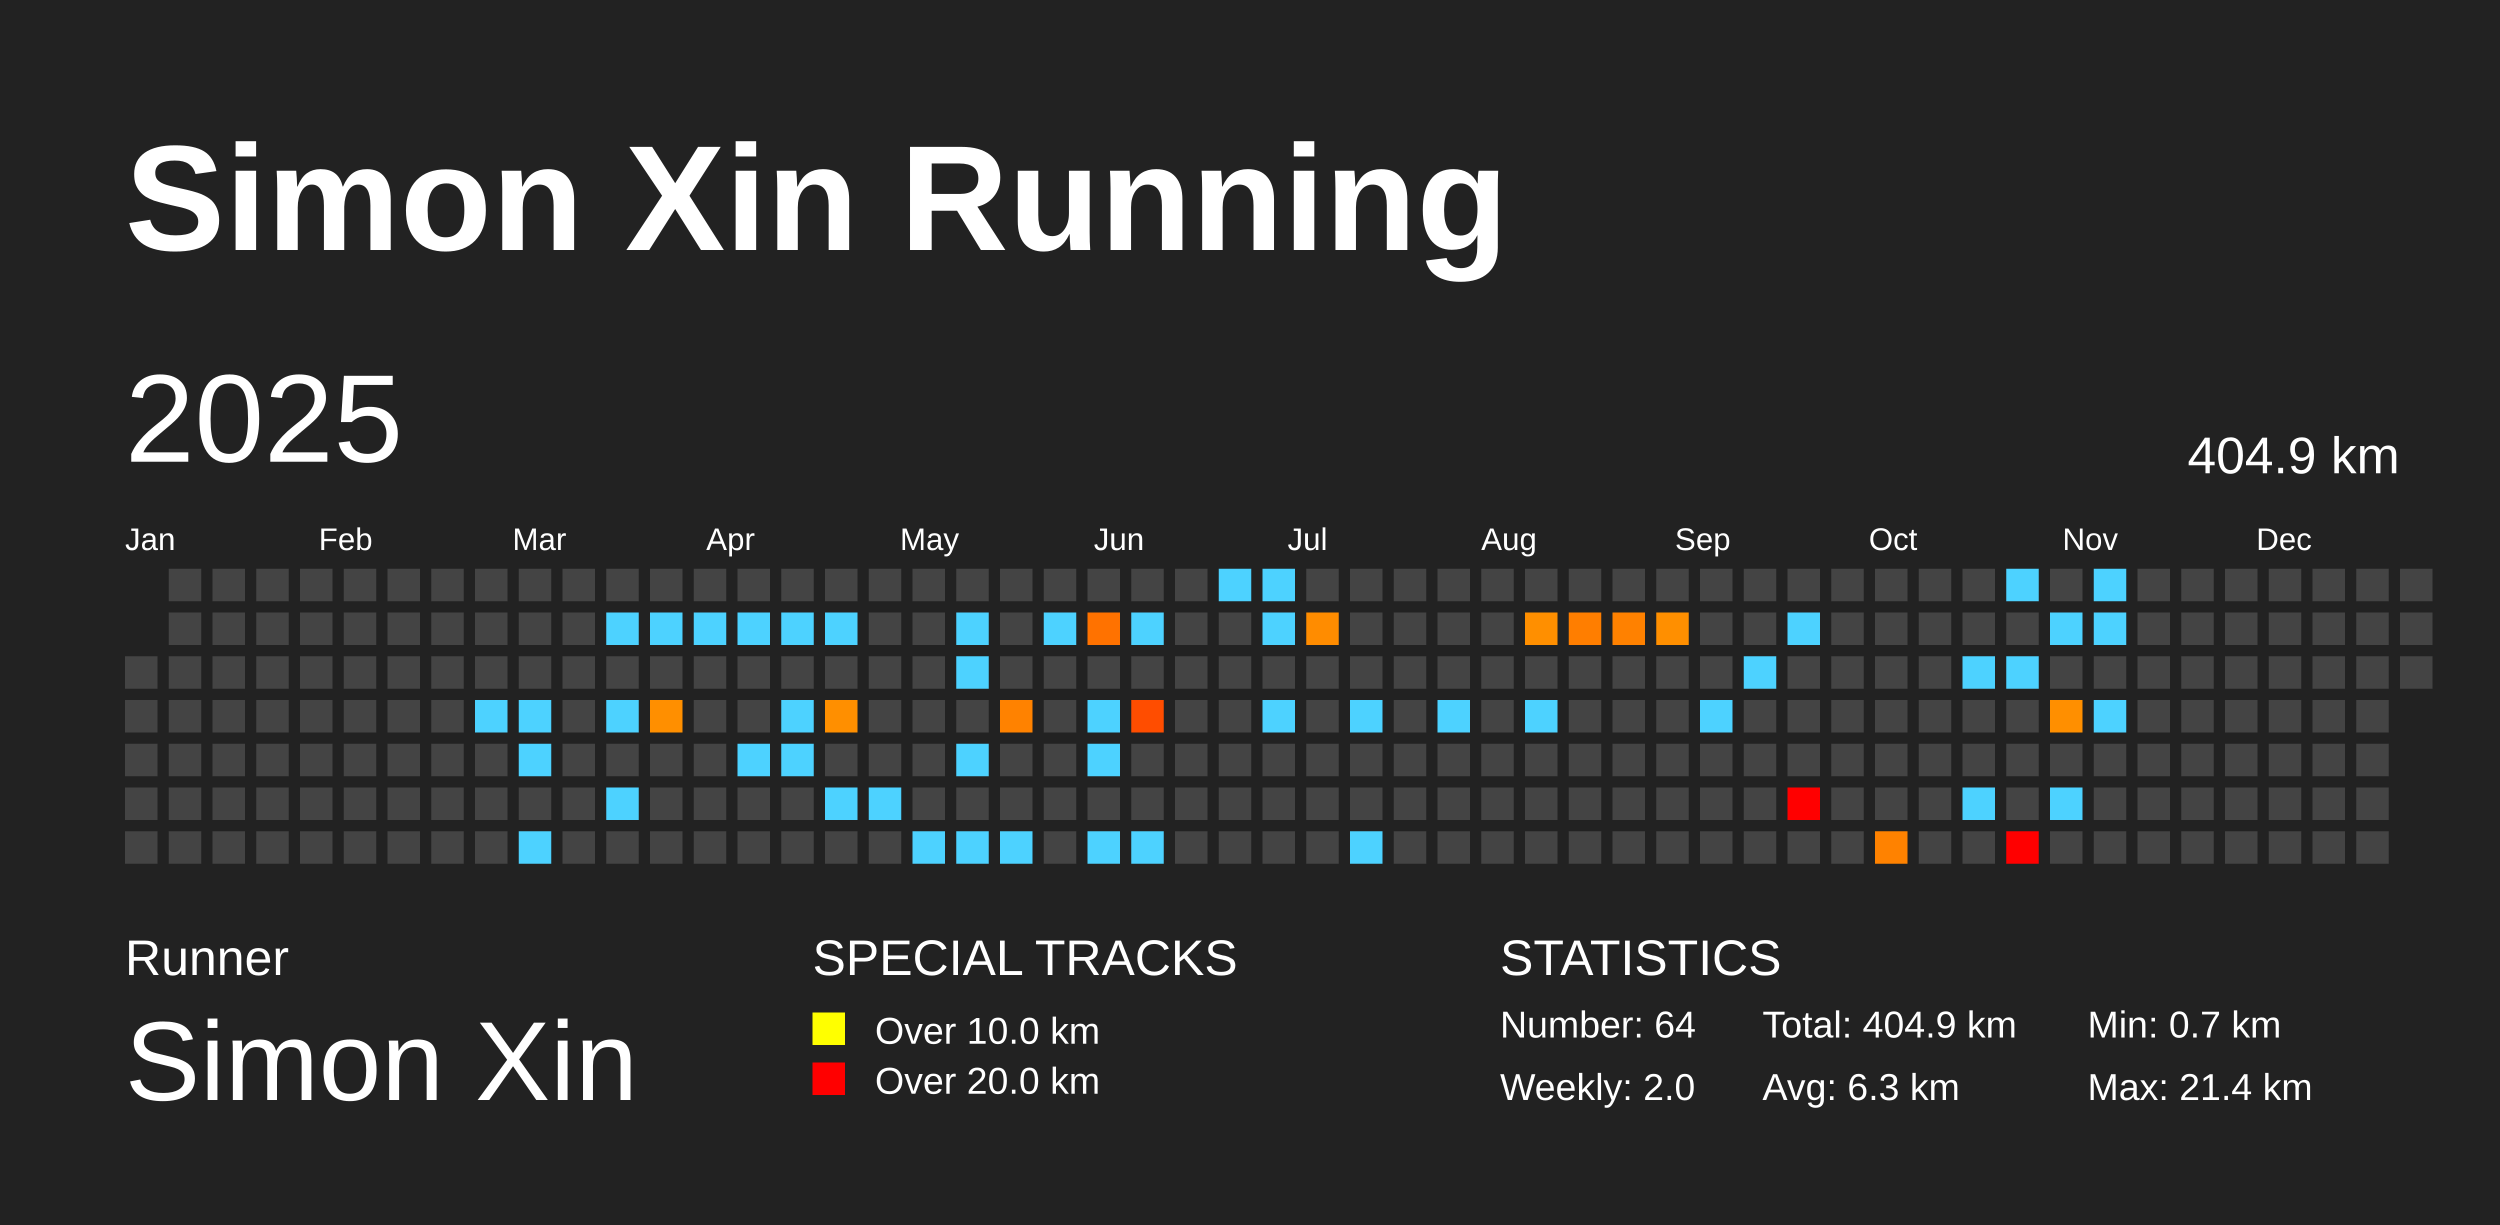
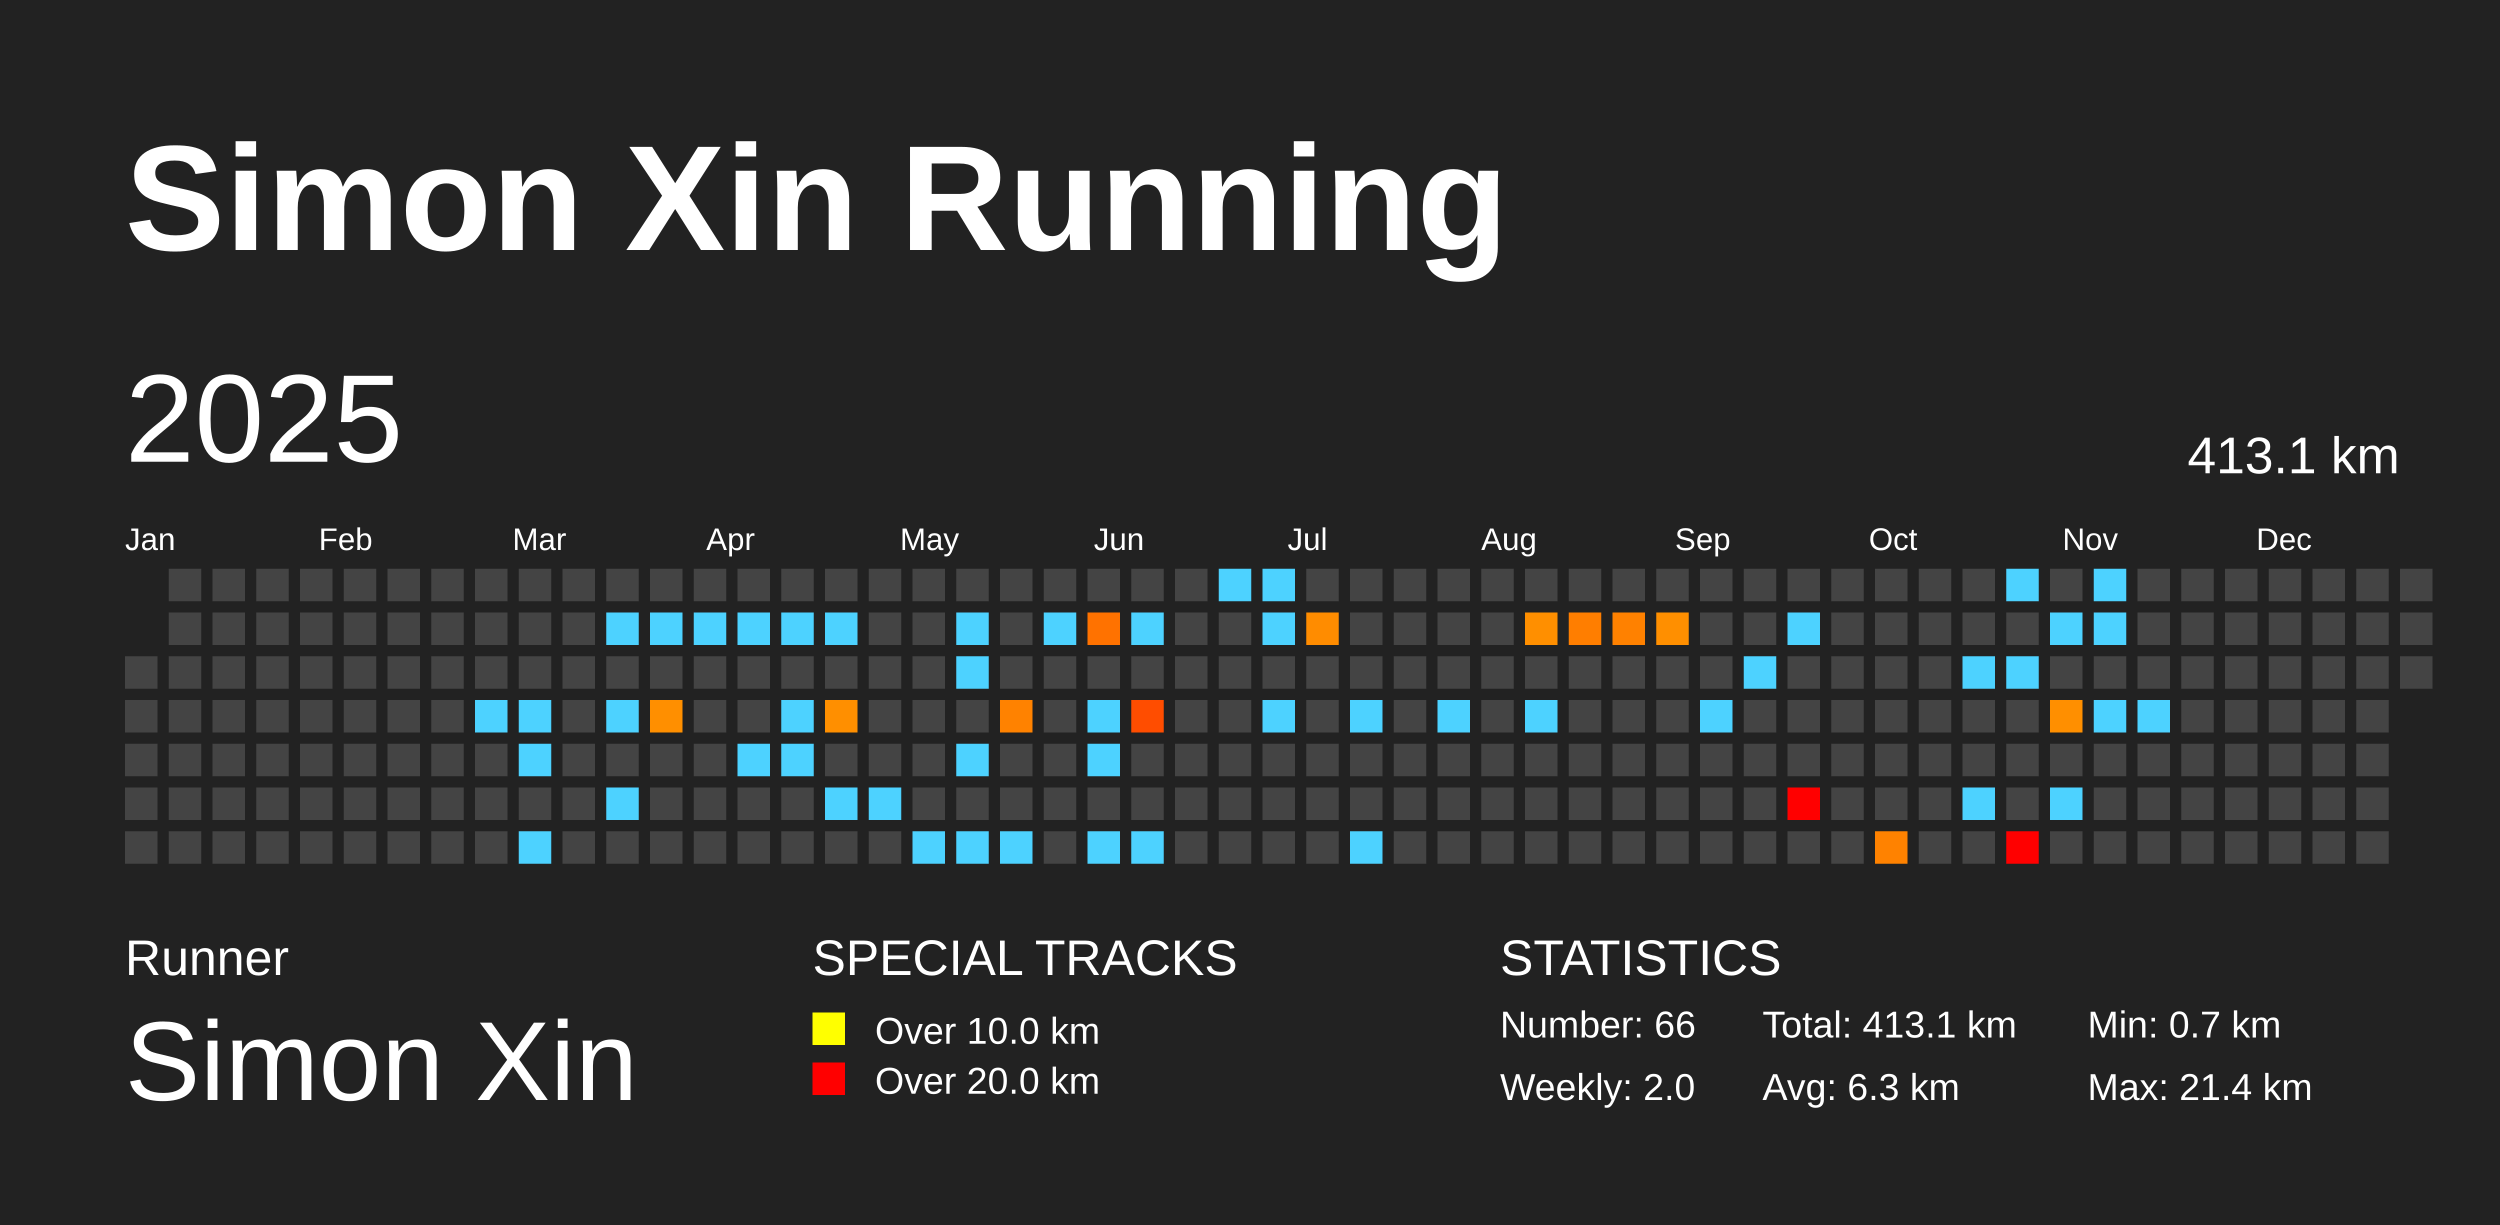
<svg xmlns="http://www.w3.org/2000/svg" baseProfile="full" height="98mm" version="1.1" viewBox="0,0,200,98" width="200mm">
  <defs />
  <rect fill="#222222" height="98" width="200" x="0" y="0" />
  <text fill="#FFFFFF" style="font-size:12px; font-family:Arial; font-weight:bold;" x="10" y="20">Simon Xin Running</text>
  <text fill="#FFFFFF" style="font-size:4px; font-family:Arial" x="10" y="78">Runner</text>
  <text fill="#FFFFFF" style="font-size:9px; font-family:Arial" x="10" y="88">Simon Xin</text>
  <text fill="#FFFFFF" style="font-size:4px; font-family:Arial" x="65" y="78">SPECIAL TRACKS</text>
  <rect fill="yellow" height="2.6" width="2.6" x="65" y="81" />
  <text fill="#FFFFFF" style="font-size:3px; font-family:Arial" x="70" y="83.5">Over 10.0 km</text>
  <rect fill="red" height="2.6" width="2.6" x="65" y="85" />
  <text fill="#FFFFFF" style="font-size:3px; font-family:Arial" x="70" y="87.5">Over 20.0 km</text>
  <text fill="#FFFFFF" style="font-size:4px; font-family:Arial" x="120" y="78">STATISTICS</text>
-   <text fill="#FFFFFF" style="font-size:3px; font-family:Arial" x="120" y="83">Number: 64</text>
+   <text fill="#FFFFFF" style="font-size:3px; font-family:Arial" x="120" y="83">Number: 66</text>
  <text fill="#FFFFFF" style="font-size:3px; font-family:Arial" x="120" y="88">Weekly: 2.0</text>
-   <text fill="#FFFFFF" style="font-size:3px; font-family:Arial" x="141" y="83">Total: 404.9 km</text>
+   <text fill="#FFFFFF" style="font-size:3px; font-family:Arial" x="141" y="83">Total: 413.1 km</text>
  <text fill="#FFFFFF" style="font-size:3px; font-family:Arial" x="141" y="88">Avg: 6.3 km</text>
  <text fill="#FFFFFF" style="font-size:3px; font-family:Arial" x="167" y="83">Min: 0.7 km</text>
  <text fill="#FFFFFF" style="font-size:3px; font-family:Arial" x="167" y="88">Max: 21.4 km</text>
  <text dominant-baseline="hanging" fill="#FFFFFF" style="font-size:10.0px; font-family:Arial;" x="10" y="30">2025</text>
-   <text dominant-baseline="hanging" fill="#FFFFFF" style="font-size:4.125px; font-family:Arial;" x="175" y="35">404.9 km</text>
+   <text dominant-baseline="hanging" fill="#FFFFFF" style="font-size:4.125px; font-family:Arial;" x="175" y="35">413.1 km</text>
  <text fill="#FFFFFF" style="font-size:2.5px; font-family:Arial" x="10.0" y="44">Jan</text>
  <text fill="#FFFFFF" style="font-size:2.5px; font-family:Arial" x="25.5" y="44">Feb</text>
  <text fill="#FFFFFF" style="font-size:2.5px; font-family:Arial" x="41.0" y="44">Mar</text>
  <text fill="#FFFFFF" style="font-size:2.5px; font-family:Arial" x="56.5" y="44">Apr</text>
  <text fill="#FFFFFF" style="font-size:2.5px; font-family:Arial" x="72.0" y="44">May</text>
  <text fill="#FFFFFF" style="font-size:2.5px; font-family:Arial" x="87.5" y="44">Jun</text>
  <text fill="#FFFFFF" style="font-size:2.5px; font-family:Arial" x="103.0" y="44">Jul</text>
  <text fill="#FFFFFF" style="font-size:2.5px; font-family:Arial" x="118.5" y="44">Aug</text>
  <text fill="#FFFFFF" style="font-size:2.5px; font-family:Arial" x="134.0" y="44">Sep</text>
  <text fill="#FFFFFF" style="font-size:2.5px; font-family:Arial" x="149.5" y="44">Oct</text>
  <text fill="#FFFFFF" style="font-size:2.5px; font-family:Arial" x="165.0" y="44">Nov</text>
  <text fill="#FFFFFF" style="font-size:2.5px; font-family:Arial" x="180.5" y="44">Dec</text>
  <rect fill="#444444" height="2.6" width="2.6" x="10.0" y="52.5" />
  <rect fill="#444444" height="2.6" width="2.6" x="10.0" y="56.0" />
  <rect fill="#444444" height="2.6" width="2.6" x="10.0" y="59.5" />
  <rect fill="#444444" height="2.6" width="2.6" x="10.0" y="63.0" />
  <rect fill="#444444" height="2.6" width="2.6" x="10.0" y="66.5" />
  <rect fill="#444444" height="2.6" width="2.6" x="13.5" y="45.5" />
  <rect fill="#444444" height="2.6" width="2.6" x="13.5" y="49.0" />
  <rect fill="#444444" height="2.6" width="2.6" x="13.5" y="52.5" />
  <rect fill="#444444" height="2.6" width="2.6" x="13.5" y="56.0" />
  <rect fill="#444444" height="2.6" width="2.6" x="13.5" y="59.5" />
  <rect fill="#444444" height="2.6" width="2.6" x="13.5" y="63.0" />
  <rect fill="#444444" height="2.6" width="2.6" x="13.5" y="66.5" />
  <rect fill="#444444" height="2.6" width="2.6" x="17.0" y="45.5" />
  <rect fill="#444444" height="2.6" width="2.6" x="17.0" y="49.0" />
  <rect fill="#444444" height="2.6" width="2.6" x="17.0" y="52.5" />
  <rect fill="#444444" height="2.6" width="2.6" x="17.0" y="56.0" />
  <rect fill="#444444" height="2.6" width="2.6" x="17.0" y="59.5" />
  <rect fill="#444444" height="2.6" width="2.6" x="17.0" y="63.0" />
  <rect fill="#444444" height="2.6" width="2.6" x="17.0" y="66.5" />
  <rect fill="#444444" height="2.6" width="2.6" x="20.5" y="45.5" />
  <rect fill="#444444" height="2.6" width="2.6" x="20.5" y="49.0" />
  <rect fill="#444444" height="2.6" width="2.6" x="20.5" y="52.5" />
  <rect fill="#444444" height="2.6" width="2.6" x="20.5" y="56.0" />
  <rect fill="#444444" height="2.6" width="2.6" x="20.5" y="59.5" />
  <rect fill="#444444" height="2.6" width="2.6" x="20.5" y="63.0" />
  <rect fill="#444444" height="2.6" width="2.6" x="20.5" y="66.5" />
  <rect fill="#444444" height="2.6" width="2.6" x="24.0" y="45.5" />
  <rect fill="#444444" height="2.6" width="2.6" x="24.0" y="49.0" />
  <rect fill="#444444" height="2.6" width="2.6" x="24.0" y="52.5" />
  <rect fill="#444444" height="2.6" width="2.6" x="24.0" y="56.0" />
  <rect fill="#444444" height="2.6" width="2.6" x="24.0" y="59.5" />
  <rect fill="#444444" height="2.6" width="2.6" x="24.0" y="63.0" />
  <rect fill="#444444" height="2.6" width="2.6" x="24.0" y="66.5" />
  <rect fill="#444444" height="2.6" width="2.6" x="27.5" y="45.5" />
  <rect fill="#444444" height="2.6" width="2.6" x="27.5" y="49.0" />
  <rect fill="#444444" height="2.6" width="2.6" x="27.5" y="52.5" />
  <rect fill="#444444" height="2.6" width="2.6" x="27.5" y="56.0" />
  <rect fill="#444444" height="2.6" width="2.6" x="27.5" y="59.5" />
  <rect fill="#444444" height="2.6" width="2.6" x="27.5" y="63.0" />
  <rect fill="#444444" height="2.6" width="2.6" x="27.5" y="66.5" />
  <rect fill="#444444" height="2.6" width="2.6" x="31.0" y="45.5" />
  <rect fill="#444444" height="2.6" width="2.6" x="31.0" y="49.0" />
  <rect fill="#444444" height="2.6" width="2.6" x="31.0" y="52.5" />
  <rect fill="#444444" height="2.6" width="2.6" x="31.0" y="56.0" />
  <rect fill="#444444" height="2.6" width="2.6" x="31.0" y="59.5" />
  <rect fill="#444444" height="2.6" width="2.6" x="31.0" y="63.0" />
  <rect fill="#444444" height="2.6" width="2.6" x="31.0" y="66.5" />
  <rect fill="#444444" height="2.6" width="2.6" x="34.5" y="45.5" />
  <rect fill="#444444" height="2.6" width="2.6" x="34.5" y="49.0" />
  <rect fill="#444444" height="2.6" width="2.6" x="34.5" y="52.5" />
  <rect fill="#444444" height="2.6" width="2.6" x="34.5" y="56.0" />
  <rect fill="#444444" height="2.6" width="2.6" x="34.5" y="59.5" />
  <rect fill="#444444" height="2.6" width="2.6" x="34.5" y="63.0" />
  <rect fill="#444444" height="2.6" width="2.6" x="34.5" y="66.5" />
  <rect fill="#444444" height="2.6" width="2.6" x="38.0" y="45.5" />
  <rect fill="#444444" height="2.6" width="2.6" x="38.0" y="49.0" />
  <rect fill="#444444" height="2.6" width="2.6" x="38.0" y="52.5" />
  <rect fill="#4dd2ff" height="2.6" width="2.6" x="38.0" y="56.0" />
  <rect fill="#444444" height="2.6" width="2.6" x="38.0" y="59.5" />
  <rect fill="#444444" height="2.6" width="2.6" x="38.0" y="63.0" />
  <rect fill="#444444" height="2.6" width="2.6" x="38.0" y="66.5" />
  <rect fill="#444444" height="2.6" width="2.6" x="41.5" y="45.5" />
  <rect fill="#444444" height="2.6" width="2.6" x="41.5" y="49.0" />
  <rect fill="#444444" height="2.6" width="2.6" x="41.5" y="52.5" />
  <rect fill="#4dd2ff" height="2.6" width="2.6" x="41.5" y="56.0" />
  <rect fill="#4dd2ff" height="2.6" width="2.6" x="41.5" y="59.5" />
  <rect fill="#444444" height="2.6" width="2.6" x="41.5" y="63.0" />
  <rect fill="#4dd2ff" height="2.6" width="2.6" x="41.5" y="66.5" />
  <rect fill="#444444" height="2.6" width="2.6" x="45.0" y="45.5" />
  <rect fill="#444444" height="2.6" width="2.6" x="45.0" y="49.0" />
  <rect fill="#444444" height="2.6" width="2.6" x="45.0" y="52.5" />
  <rect fill="#444444" height="2.6" width="2.6" x="45.0" y="56.0" />
  <rect fill="#444444" height="2.6" width="2.6" x="45.0" y="59.5" />
  <rect fill="#444444" height="2.6" width="2.6" x="45.0" y="63.0" />
  <rect fill="#444444" height="2.6" width="2.6" x="45.0" y="66.5" />
  <rect fill="#444444" height="2.6" width="2.6" x="48.5" y="45.5" />
  <rect fill="#4dd2ff" height="2.6" width="2.6" x="48.5" y="49.0" />
  <rect fill="#444444" height="2.6" width="2.6" x="48.5" y="52.5" />
  <rect fill="#4dd2ff" height="2.6" width="2.6" x="48.5" y="56.0" />
  <rect fill="#444444" height="2.6" width="2.6" x="48.5" y="59.5" />
  <rect fill="#4dd2ff" height="2.6" width="2.6" x="48.5" y="63.0" />
  <rect fill="#444444" height="2.6" width="2.6" x="48.5" y="66.5" />
  <rect fill="#444444" height="2.6" width="2.6" x="52.0" y="45.5" />
  <rect fill="#4dd2ff" height="2.6" width="2.6" x="52.0" y="49.0" />
  <rect fill="#444444" height="2.6" width="2.6" x="52.0" y="52.5" />
  <rect fill="#ff8f00" height="2.6" width="2.6" x="52.0" y="56.0" />
  <rect fill="#444444" height="2.6" width="2.6" x="52.0" y="59.5" />
  <rect fill="#444444" height="2.6" width="2.6" x="52.0" y="63.0" />
  <rect fill="#444444" height="2.6" width="2.6" x="52.0" y="66.5" />
  <rect fill="#444444" height="2.6" width="2.6" x="55.5" y="45.5" />
  <rect fill="#4dd2ff" height="2.6" width="2.6" x="55.5" y="49.0" />
  <rect fill="#444444" height="2.6" width="2.6" x="55.5" y="52.5" />
  <rect fill="#444444" height="2.6" width="2.6" x="55.5" y="56.0" />
  <rect fill="#444444" height="2.6" width="2.6" x="55.5" y="59.5" />
  <rect fill="#444444" height="2.6" width="2.6" x="55.5" y="63.0" />
  <rect fill="#444444" height="2.6" width="2.6" x="55.5" y="66.5" />
  <rect fill="#444444" height="2.6" width="2.6" x="59.0" y="45.5" />
  <rect fill="#4dd2ff" height="2.6" width="2.6" x="59.0" y="49.0" />
  <rect fill="#444444" height="2.6" width="2.6" x="59.0" y="52.5" />
  <rect fill="#444444" height="2.6" width="2.6" x="59.0" y="56.0" />
  <rect fill="#4dd2ff" height="2.6" width="2.6" x="59.0" y="59.5" />
  <rect fill="#444444" height="2.6" width="2.6" x="59.0" y="63.0" />
  <rect fill="#444444" height="2.6" width="2.6" x="59.0" y="66.5" />
  <rect fill="#444444" height="2.6" width="2.6" x="62.5" y="45.5" />
  <rect fill="#4dd2ff" height="2.6" width="2.6" x="62.5" y="49.0" />
  <rect fill="#444444" height="2.6" width="2.6" x="62.5" y="52.5" />
  <rect fill="#4dd2ff" height="2.6" width="2.6" x="62.5" y="56.0" />
  <rect fill="#4dd2ff" height="2.6" width="2.6" x="62.5" y="59.5" />
  <rect fill="#444444" height="2.6" width="2.6" x="62.5" y="63.0" />
  <rect fill="#444444" height="2.6" width="2.6" x="62.5" y="66.5" />
  <rect fill="#444444" height="2.6" width="2.6" x="66.0" y="45.5" />
  <rect fill="#4dd2ff" height="2.6" width="2.6" x="66.0" y="49.0" />
  <rect fill="#444444" height="2.6" width="2.6" x="66.0" y="52.5" />
  <rect fill="#ff8f00" height="2.6" width="2.6" x="66.0" y="56.0" />
  <rect fill="#444444" height="2.6" width="2.6" x="66.0" y="59.5" />
  <rect fill="#4dd2ff" height="2.6" width="2.6" x="66.0" y="63.0" />
  <rect fill="#444444" height="2.6" width="2.6" x="66.0" y="66.5" />
  <rect fill="#444444" height="2.6" width="2.6" x="69.5" y="45.5" />
  <rect fill="#444444" height="2.6" width="2.6" x="69.5" y="49.0" />
  <rect fill="#444444" height="2.6" width="2.6" x="69.5" y="52.5" />
  <rect fill="#444444" height="2.6" width="2.6" x="69.5" y="56.0" />
  <rect fill="#444444" height="2.6" width="2.6" x="69.5" y="59.5" />
  <rect fill="#4dd2ff" height="2.6" width="2.6" x="69.5" y="63.0" />
  <rect fill="#444444" height="2.6" width="2.6" x="69.5" y="66.5" />
  <rect fill="#444444" height="2.6" width="2.6" x="73.0" y="45.5" />
  <rect fill="#444444" height="2.6" width="2.6" x="73.0" y="49.0" />
  <rect fill="#444444" height="2.6" width="2.6" x="73.0" y="52.5" />
  <rect fill="#444444" height="2.6" width="2.6" x="73.0" y="56.0" />
  <rect fill="#444444" height="2.6" width="2.6" x="73.0" y="59.5" />
  <rect fill="#444444" height="2.6" width="2.6" x="73.0" y="63.0" />
  <rect fill="#4dd2ff" height="2.6" width="2.6" x="73.0" y="66.5" />
  <rect fill="#444444" height="2.6" width="2.6" x="76.5" y="45.5" />
  <rect fill="#4dd2ff" height="2.6" width="2.6" x="76.5" y="49.0" />
  <rect fill="#4dd2ff" height="2.6" width="2.6" x="76.5" y="52.5" />
  <rect fill="#444444" height="2.6" width="2.6" x="76.5" y="56.0" />
  <rect fill="#4dd2ff" height="2.6" width="2.6" x="76.5" y="59.5" />
  <rect fill="#444444" height="2.6" width="2.6" x="76.5" y="63.0" />
  <rect fill="#4dd2ff" height="2.6" width="2.6" x="76.5" y="66.5" />
  <rect fill="#444444" height="2.6" width="2.6" x="80.0" y="45.5" />
  <rect fill="#444444" height="2.6" width="2.6" x="80.0" y="49.0" />
  <rect fill="#444444" height="2.6" width="2.6" x="80.0" y="52.5" />
  <rect fill="#ff8200" height="2.6" width="2.6" x="80.0" y="56.0" />
  <rect fill="#444444" height="2.6" width="2.6" x="80.0" y="59.5" />
  <rect fill="#444444" height="2.6" width="2.6" x="80.0" y="63.0" />
  <rect fill="#4dd2ff" height="2.6" width="2.6" x="80.0" y="66.5" />
  <rect fill="#444444" height="2.6" width="2.6" x="83.5" y="45.5" />
  <rect fill="#4dd2ff" height="2.6" width="2.6" x="83.5" y="49.0" />
  <rect fill="#444444" height="2.6" width="2.6" x="83.5" y="52.5" />
  <rect fill="#444444" height="2.6" width="2.6" x="83.5" y="56.0" />
  <rect fill="#444444" height="2.6" width="2.6" x="83.5" y="59.5" />
  <rect fill="#444444" height="2.6" width="2.6" x="83.5" y="63.0" />
  <rect fill="#444444" height="2.6" width="2.6" x="83.5" y="66.5" />
  <rect fill="#444444" height="2.6" width="2.6" x="87.0" y="45.5" />
  <rect fill="#ff7200" height="2.6" width="2.6" x="87.0" y="49.0" />
  <rect fill="#444444" height="2.6" width="2.6" x="87.0" y="52.5" />
  <rect fill="#4dd2ff" height="2.6" width="2.6" x="87.0" y="56.0" />
  <rect fill="#4dd2ff" height="2.6" width="2.6" x="87.0" y="59.5" />
  <rect fill="#444444" height="2.6" width="2.6" x="87.0" y="63.0" />
  <rect fill="#4dd2ff" height="2.6" width="2.6" x="87.0" y="66.5" />
  <rect fill="#444444" height="2.6" width="2.6" x="90.5" y="45.5" />
  <rect fill="#4dd2ff" height="2.6" width="2.6" x="90.5" y="49.0" />
  <rect fill="#444444" height="2.6" width="2.6" x="90.5" y="52.5" />
  <rect fill="#ff4d00" height="2.6" width="2.6" x="90.5" y="56.0" />
  <rect fill="#444444" height="2.6" width="2.6" x="90.5" y="59.5" />
  <rect fill="#444444" height="2.6" width="2.6" x="90.5" y="63.0" />
  <rect fill="#4dd2ff" height="2.6" width="2.6" x="90.5" y="66.5" />
  <rect fill="#444444" height="2.6" width="2.6" x="94.0" y="45.5" />
  <rect fill="#444444" height="2.6" width="2.6" x="94.0" y="49.0" />
  <rect fill="#444444" height="2.6" width="2.6" x="94.0" y="52.5" />
  <rect fill="#444444" height="2.6" width="2.6" x="94.0" y="56.0" />
  <rect fill="#444444" height="2.6" width="2.6" x="94.0" y="59.5" />
  <rect fill="#444444" height="2.6" width="2.6" x="94.0" y="63.0" />
  <rect fill="#444444" height="2.6" width="2.6" x="94.0" y="66.5" />
  <rect fill="#4dd2ff" height="2.6" width="2.6" x="97.5" y="45.5" />
  <rect fill="#444444" height="2.6" width="2.6" x="97.5" y="49.0" />
  <rect fill="#444444" height="2.6" width="2.6" x="97.5" y="52.5" />
  <rect fill="#444444" height="2.6" width="2.6" x="97.5" y="56.0" />
  <rect fill="#444444" height="2.6" width="2.6" x="97.5" y="59.5" />
  <rect fill="#444444" height="2.6" width="2.6" x="97.5" y="63.0" />
  <rect fill="#444444" height="2.6" width="2.6" x="97.5" y="66.5" />
  <rect fill="#4dd2ff" height="2.6" width="2.6" x="101.0" y="45.5" />
  <rect fill="#4dd2ff" height="2.6" width="2.6" x="101.0" y="49.0" />
  <rect fill="#444444" height="2.6" width="2.6" x="101.0" y="52.5" />
  <rect fill="#4dd2ff" height="2.6" width="2.6" x="101.0" y="56.0" />
  <rect fill="#444444" height="2.6" width="2.6" x="101.0" y="59.5" />
  <rect fill="#444444" height="2.6" width="2.6" x="101.0" y="63.0" />
  <rect fill="#444444" height="2.6" width="2.6" x="101.0" y="66.5" />
  <rect fill="#444444" height="2.6" width="2.6" x="104.5" y="45.5" />
  <rect fill="#ff8c00" height="2.6" width="2.6" x="104.5" y="49.0" />
  <rect fill="#444444" height="2.6" width="2.6" x="104.5" y="52.5" />
  <rect fill="#444444" height="2.6" width="2.6" x="104.5" y="56.0" />
  <rect fill="#444444" height="2.6" width="2.6" x="104.5" y="59.5" />
  <rect fill="#444444" height="2.6" width="2.6" x="104.5" y="63.0" />
  <rect fill="#444444" height="2.6" width="2.6" x="104.5" y="66.5" />
  <rect fill="#444444" height="2.6" width="2.6" x="108.0" y="45.5" />
  <rect fill="#444444" height="2.6" width="2.6" x="108.0" y="49.0" />
  <rect fill="#444444" height="2.6" width="2.6" x="108.0" y="52.5" />
  <rect fill="#4dd2ff" height="2.6" width="2.6" x="108.0" y="56.0" />
  <rect fill="#444444" height="2.6" width="2.6" x="108.0" y="59.5" />
  <rect fill="#444444" height="2.6" width="2.6" x="108.0" y="63.0" />
  <rect fill="#4dd2ff" height="2.6" width="2.6" x="108.0" y="66.5" />
  <rect fill="#444444" height="2.6" width="2.6" x="111.5" y="45.5" />
  <rect fill="#444444" height="2.6" width="2.6" x="111.5" y="49.0" />
  <rect fill="#444444" height="2.6" width="2.6" x="111.5" y="52.5" />
  <rect fill="#444444" height="2.6" width="2.6" x="111.5" y="56.0" />
  <rect fill="#444444" height="2.6" width="2.6" x="111.5" y="59.5" />
  <rect fill="#444444" height="2.6" width="2.6" x="111.5" y="63.0" />
  <rect fill="#444444" height="2.6" width="2.6" x="111.5" y="66.5" />
  <rect fill="#444444" height="2.6" width="2.6" x="115.0" y="45.5" />
  <rect fill="#444444" height="2.6" width="2.6" x="115.0" y="49.0" />
  <rect fill="#444444" height="2.6" width="2.6" x="115.0" y="52.5" />
  <rect fill="#4dd2ff" height="2.6" width="2.6" x="115.0" y="56.0" />
  <rect fill="#444444" height="2.6" width="2.6" x="115.0" y="59.5" />
  <rect fill="#444444" height="2.6" width="2.6" x="115.0" y="63.0" />
  <rect fill="#444444" height="2.6" width="2.6" x="115.0" y="66.5" />
  <rect fill="#444444" height="2.6" width="2.6" x="118.5" y="45.5" />
  <rect fill="#444444" height="2.6" width="2.6" x="118.5" y="49.0" />
  <rect fill="#444444" height="2.6" width="2.6" x="118.5" y="52.5" />
  <rect fill="#444444" height="2.6" width="2.6" x="118.5" y="56.0" />
  <rect fill="#444444" height="2.6" width="2.6" x="118.5" y="59.5" />
  <rect fill="#444444" height="2.6" width="2.6" x="118.5" y="63.0" />
  <rect fill="#444444" height="2.6" width="2.6" x="118.5" y="66.5" />
  <rect fill="#444444" height="2.6" width="2.6" x="122.0" y="45.5" />
  <rect fill="#ff8f00" height="2.6" width="2.6" x="122.0" y="49.0" />
  <rect fill="#444444" height="2.6" width="2.6" x="122.0" y="52.5" />
  <rect fill="#4dd2ff" height="2.6" width="2.6" x="122.0" y="56.0" />
  <rect fill="#444444" height="2.6" width="2.6" x="122.0" y="59.5" />
  <rect fill="#444444" height="2.6" width="2.6" x="122.0" y="63.0" />
  <rect fill="#444444" height="2.6" width="2.6" x="122.0" y="66.5" />
  <rect fill="#444444" height="2.6" width="2.6" x="125.5" y="45.5" />
  <rect fill="#ff7e00" height="2.6" width="2.6" x="125.5" y="49.0" />
  <rect fill="#444444" height="2.6" width="2.6" x="125.5" y="52.5" />
  <rect fill="#444444" height="2.6" width="2.6" x="125.5" y="56.0" />
  <rect fill="#444444" height="2.6" width="2.6" x="125.5" y="59.5" />
  <rect fill="#444444" height="2.6" width="2.6" x="125.5" y="63.0" />
  <rect fill="#444444" height="2.6" width="2.6" x="125.5" y="66.5" />
  <rect fill="#444444" height="2.6" width="2.6" x="129.0" y="45.5" />
  <rect fill="#ff8100" height="2.6" width="2.6" x="129.0" y="49.0" />
  <rect fill="#444444" height="2.6" width="2.6" x="129.0" y="52.5" />
  <rect fill="#444444" height="2.6" width="2.6" x="129.0" y="56.0" />
  <rect fill="#444444" height="2.6" width="2.6" x="129.0" y="59.5" />
  <rect fill="#444444" height="2.6" width="2.6" x="129.0" y="63.0" />
  <rect fill="#444444" height="2.6" width="2.6" x="129.0" y="66.5" />
  <rect fill="#444444" height="2.6" width="2.6" x="132.5" y="45.5" />
  <rect fill="#ff8f00" height="2.6" width="2.6" x="132.5" y="49.0" />
  <rect fill="#444444" height="2.6" width="2.6" x="132.5" y="52.5" />
  <rect fill="#444444" height="2.6" width="2.6" x="132.5" y="56.0" />
  <rect fill="#444444" height="2.6" width="2.6" x="132.5" y="59.5" />
  <rect fill="#444444" height="2.6" width="2.6" x="132.5" y="63.0" />
  <rect fill="#444444" height="2.6" width="2.6" x="132.5" y="66.5" />
  <rect fill="#444444" height="2.6" width="2.6" x="136.0" y="45.5" />
  <rect fill="#444444" height="2.6" width="2.6" x="136.0" y="49.0" />
  <rect fill="#444444" height="2.6" width="2.6" x="136.0" y="52.5" />
  <rect fill="#4dd2ff" height="2.6" width="2.6" x="136.0" y="56.0" />
  <rect fill="#444444" height="2.6" width="2.6" x="136.0" y="59.5" />
  <rect fill="#444444" height="2.6" width="2.6" x="136.0" y="63.0" />
  <rect fill="#444444" height="2.6" width="2.6" x="136.0" y="66.5" />
  <rect fill="#444444" height="2.6" width="2.6" x="139.5" y="45.5" />
  <rect fill="#444444" height="2.6" width="2.6" x="139.5" y="49.0" />
  <rect fill="#4dd2ff" height="2.6" width="2.6" x="139.5" y="52.5" />
  <rect fill="#444444" height="2.6" width="2.6" x="139.5" y="56.0" />
  <rect fill="#444444" height="2.6" width="2.6" x="139.5" y="59.5" />
  <rect fill="#444444" height="2.6" width="2.6" x="139.5" y="63.0" />
  <rect fill="#444444" height="2.6" width="2.6" x="139.5" y="66.5" />
  <rect fill="#444444" height="2.6" width="2.6" x="143.0" y="45.5" />
  <rect fill="#4dd2ff" height="2.6" width="2.6" x="143.0" y="49.0" />
  <rect fill="#444444" height="2.6" width="2.6" x="143.0" y="52.5" />
  <rect fill="#444444" height="2.6" width="2.6" x="143.0" y="56.0" />
  <rect fill="#444444" height="2.6" width="2.6" x="143.0" y="59.5" />
  <rect fill="red" height="2.6" width="2.6" x="143.0" y="63.0" />
  <rect fill="#444444" height="2.6" width="2.6" x="143.0" y="66.5" />
  <rect fill="#444444" height="2.6" width="2.6" x="146.5" y="45.5" />
  <rect fill="#444444" height="2.6" width="2.6" x="146.5" y="49.0" />
  <rect fill="#444444" height="2.6" width="2.6" x="146.5" y="52.5" />
  <rect fill="#444444" height="2.6" width="2.6" x="146.5" y="56.0" />
  <rect fill="#444444" height="2.6" width="2.6" x="146.5" y="59.5" />
  <rect fill="#444444" height="2.6" width="2.6" x="146.5" y="63.0" />
  <rect fill="#444444" height="2.6" width="2.6" x="146.5" y="66.5" />
  <rect fill="#444444" height="2.6" width="2.6" x="150.0" y="45.5" />
  <rect fill="#444444" height="2.6" width="2.6" x="150.0" y="49.0" />
  <rect fill="#444444" height="2.6" width="2.6" x="150.0" y="52.5" />
  <rect fill="#444444" height="2.6" width="2.6" x="150.0" y="56.0" />
  <rect fill="#444444" height="2.6" width="2.6" x="150.0" y="59.5" />
  <rect fill="#444444" height="2.6" width="2.6" x="150.0" y="63.0" />
  <rect fill="#ff8200" height="2.6" width="2.6" x="150.0" y="66.5" />
  <rect fill="#444444" height="2.6" width="2.6" x="153.5" y="45.5" />
  <rect fill="#444444" height="2.6" width="2.6" x="153.5" y="49.0" />
  <rect fill="#444444" height="2.6" width="2.6" x="153.5" y="52.5" />
  <rect fill="#444444" height="2.6" width="2.6" x="153.5" y="56.0" />
  <rect fill="#444444" height="2.6" width="2.6" x="153.5" y="59.5" />
  <rect fill="#444444" height="2.6" width="2.6" x="153.5" y="63.0" />
  <rect fill="#444444" height="2.6" width="2.6" x="153.5" y="66.5" />
  <rect fill="#444444" height="2.6" width="2.6" x="157.0" y="45.5" />
  <rect fill="#444444" height="2.6" width="2.6" x="157.0" y="49.0" />
  <rect fill="#4dd2ff" height="2.6" width="2.6" x="157.0" y="52.5" />
  <rect fill="#444444" height="2.6" width="2.6" x="157.0" y="56.0" />
  <rect fill="#444444" height="2.6" width="2.6" x="157.0" y="59.5" />
  <rect fill="#4dd2ff" height="2.6" width="2.6" x="157.0" y="63.0" />
  <rect fill="#444444" height="2.6" width="2.6" x="157.0" y="66.5" />
  <rect fill="#4dd2ff" height="2.6" width="2.6" x="160.5" y="45.5" />
  <rect fill="#444444" height="2.6" width="2.6" x="160.5" y="49.0" />
  <rect fill="#4dd2ff" height="2.6" width="2.6" x="160.5" y="52.5" />
  <rect fill="#444444" height="2.6" width="2.6" x="160.5" y="56.0" />
  <rect fill="#444444" height="2.6" width="2.6" x="160.5" y="59.5" />
  <rect fill="#444444" height="2.6" width="2.6" x="160.5" y="63.0" />
  <rect fill="red" height="2.6" width="2.6" x="160.5" y="66.5" />
  <rect fill="#444444" height="2.6" width="2.6" x="164.0" y="45.5" />
  <rect fill="#4dd2ff" height="2.6" width="2.6" x="164.0" y="49.0" />
  <rect fill="#444444" height="2.6" width="2.6" x="164.0" y="52.5" />
  <rect fill="#ff8f00" height="2.6" width="2.6" x="164.0" y="56.0" />
  <rect fill="#444444" height="2.6" width="2.6" x="164.0" y="59.5" />
  <rect fill="#4dd2ff" height="2.6" width="2.6" x="164.0" y="63.0" />
  <rect fill="#444444" height="2.6" width="2.6" x="164.0" y="66.5" />
  <rect fill="#4dd2ff" height="2.6" width="2.6" x="167.5" y="45.5" />
  <rect fill="#4dd2ff" height="2.6" width="2.6" x="167.5" y="49.0" />
  <rect fill="#444444" height="2.6" width="2.6" x="167.5" y="52.5" />
  <rect fill="#4dd2ff" height="2.6" width="2.6" x="167.5" y="56.0" />
  <rect fill="#444444" height="2.6" width="2.6" x="167.5" y="59.5" />
  <rect fill="#444444" height="2.6" width="2.6" x="167.5" y="63.0" />
  <rect fill="#444444" height="2.6" width="2.6" x="167.5" y="66.5" />
  <rect fill="#444444" height="2.6" width="2.6" x="171.0" y="45.5" />
  <rect fill="#444444" height="2.6" width="2.6" x="171.0" y="49.0" />
  <rect fill="#444444" height="2.6" width="2.6" x="171.0" y="52.5" />
-   <rect fill="#444444" height="2.6" width="2.6" x="171.0" y="56.0" />
+   <rect fill="#4dd2ff" height="2.6" width="2.6" x="171.0" y="56.0" />
  <rect fill="#444444" height="2.6" width="2.6" x="171.0" y="59.5" />
  <rect fill="#444444" height="2.6" width="2.6" x="171.0" y="63.0" />
  <rect fill="#444444" height="2.6" width="2.6" x="171.0" y="66.5" />
  <rect fill="#444444" height="2.6" width="2.6" x="174.5" y="45.5" />
  <rect fill="#444444" height="2.6" width="2.6" x="174.5" y="49.0" />
  <rect fill="#444444" height="2.6" width="2.6" x="174.5" y="52.5" />
  <rect fill="#444444" height="2.6" width="2.6" x="174.5" y="56.0" />
  <rect fill="#444444" height="2.6" width="2.6" x="174.5" y="59.5" />
  <rect fill="#444444" height="2.6" width="2.6" x="174.5" y="63.0" />
  <rect fill="#444444" height="2.6" width="2.6" x="174.5" y="66.5" />
  <rect fill="#444444" height="2.6" width="2.6" x="178.0" y="45.5" />
  <rect fill="#444444" height="2.6" width="2.6" x="178.0" y="49.0" />
  <rect fill="#444444" height="2.6" width="2.6" x="178.0" y="52.5" />
  <rect fill="#444444" height="2.6" width="2.6" x="178.0" y="56.0" />
  <rect fill="#444444" height="2.6" width="2.6" x="178.0" y="59.5" />
  <rect fill="#444444" height="2.6" width="2.6" x="178.0" y="63.0" />
  <rect fill="#444444" height="2.6" width="2.6" x="178.0" y="66.5" />
  <rect fill="#444444" height="2.6" width="2.6" x="181.5" y="45.5" />
  <rect fill="#444444" height="2.6" width="2.6" x="181.5" y="49.0" />
  <rect fill="#444444" height="2.6" width="2.6" x="181.5" y="52.5" />
  <rect fill="#444444" height="2.6" width="2.6" x="181.5" y="56.0" />
  <rect fill="#444444" height="2.6" width="2.6" x="181.5" y="59.5" />
  <rect fill="#444444" height="2.6" width="2.6" x="181.5" y="63.0" />
  <rect fill="#444444" height="2.6" width="2.6" x="181.5" y="66.5" />
  <rect fill="#444444" height="2.6" width="2.6" x="185.0" y="45.5" />
  <rect fill="#444444" height="2.6" width="2.6" x="185.0" y="49.0" />
  <rect fill="#444444" height="2.6" width="2.6" x="185.0" y="52.5" />
  <rect fill="#444444" height="2.6" width="2.6" x="185.0" y="56.0" />
  <rect fill="#444444" height="2.6" width="2.6" x="185.0" y="59.5" />
  <rect fill="#444444" height="2.6" width="2.6" x="185.0" y="63.0" />
  <rect fill="#444444" height="2.6" width="2.6" x="185.0" y="66.5" />
  <rect fill="#444444" height="2.6" width="2.6" x="188.5" y="45.5" />
  <rect fill="#444444" height="2.6" width="2.6" x="188.5" y="49.0" />
  <rect fill="#444444" height="2.6" width="2.6" x="188.5" y="52.5" />
  <rect fill="#444444" height="2.6" width="2.6" x="188.5" y="56.0" />
  <rect fill="#444444" height="2.6" width="2.6" x="188.5" y="59.5" />
  <rect fill="#444444" height="2.6" width="2.6" x="188.5" y="63.0" />
  <rect fill="#444444" height="2.6" width="2.6" x="188.5" y="66.5" />
  <rect fill="#444444" height="2.6" width="2.6" x="192.0" y="45.5" />
  <rect fill="#444444" height="2.6" width="2.6" x="192.0" y="49.0" />
  <rect fill="#444444" height="2.6" width="2.6" x="192.0" y="52.5" />
</svg>
